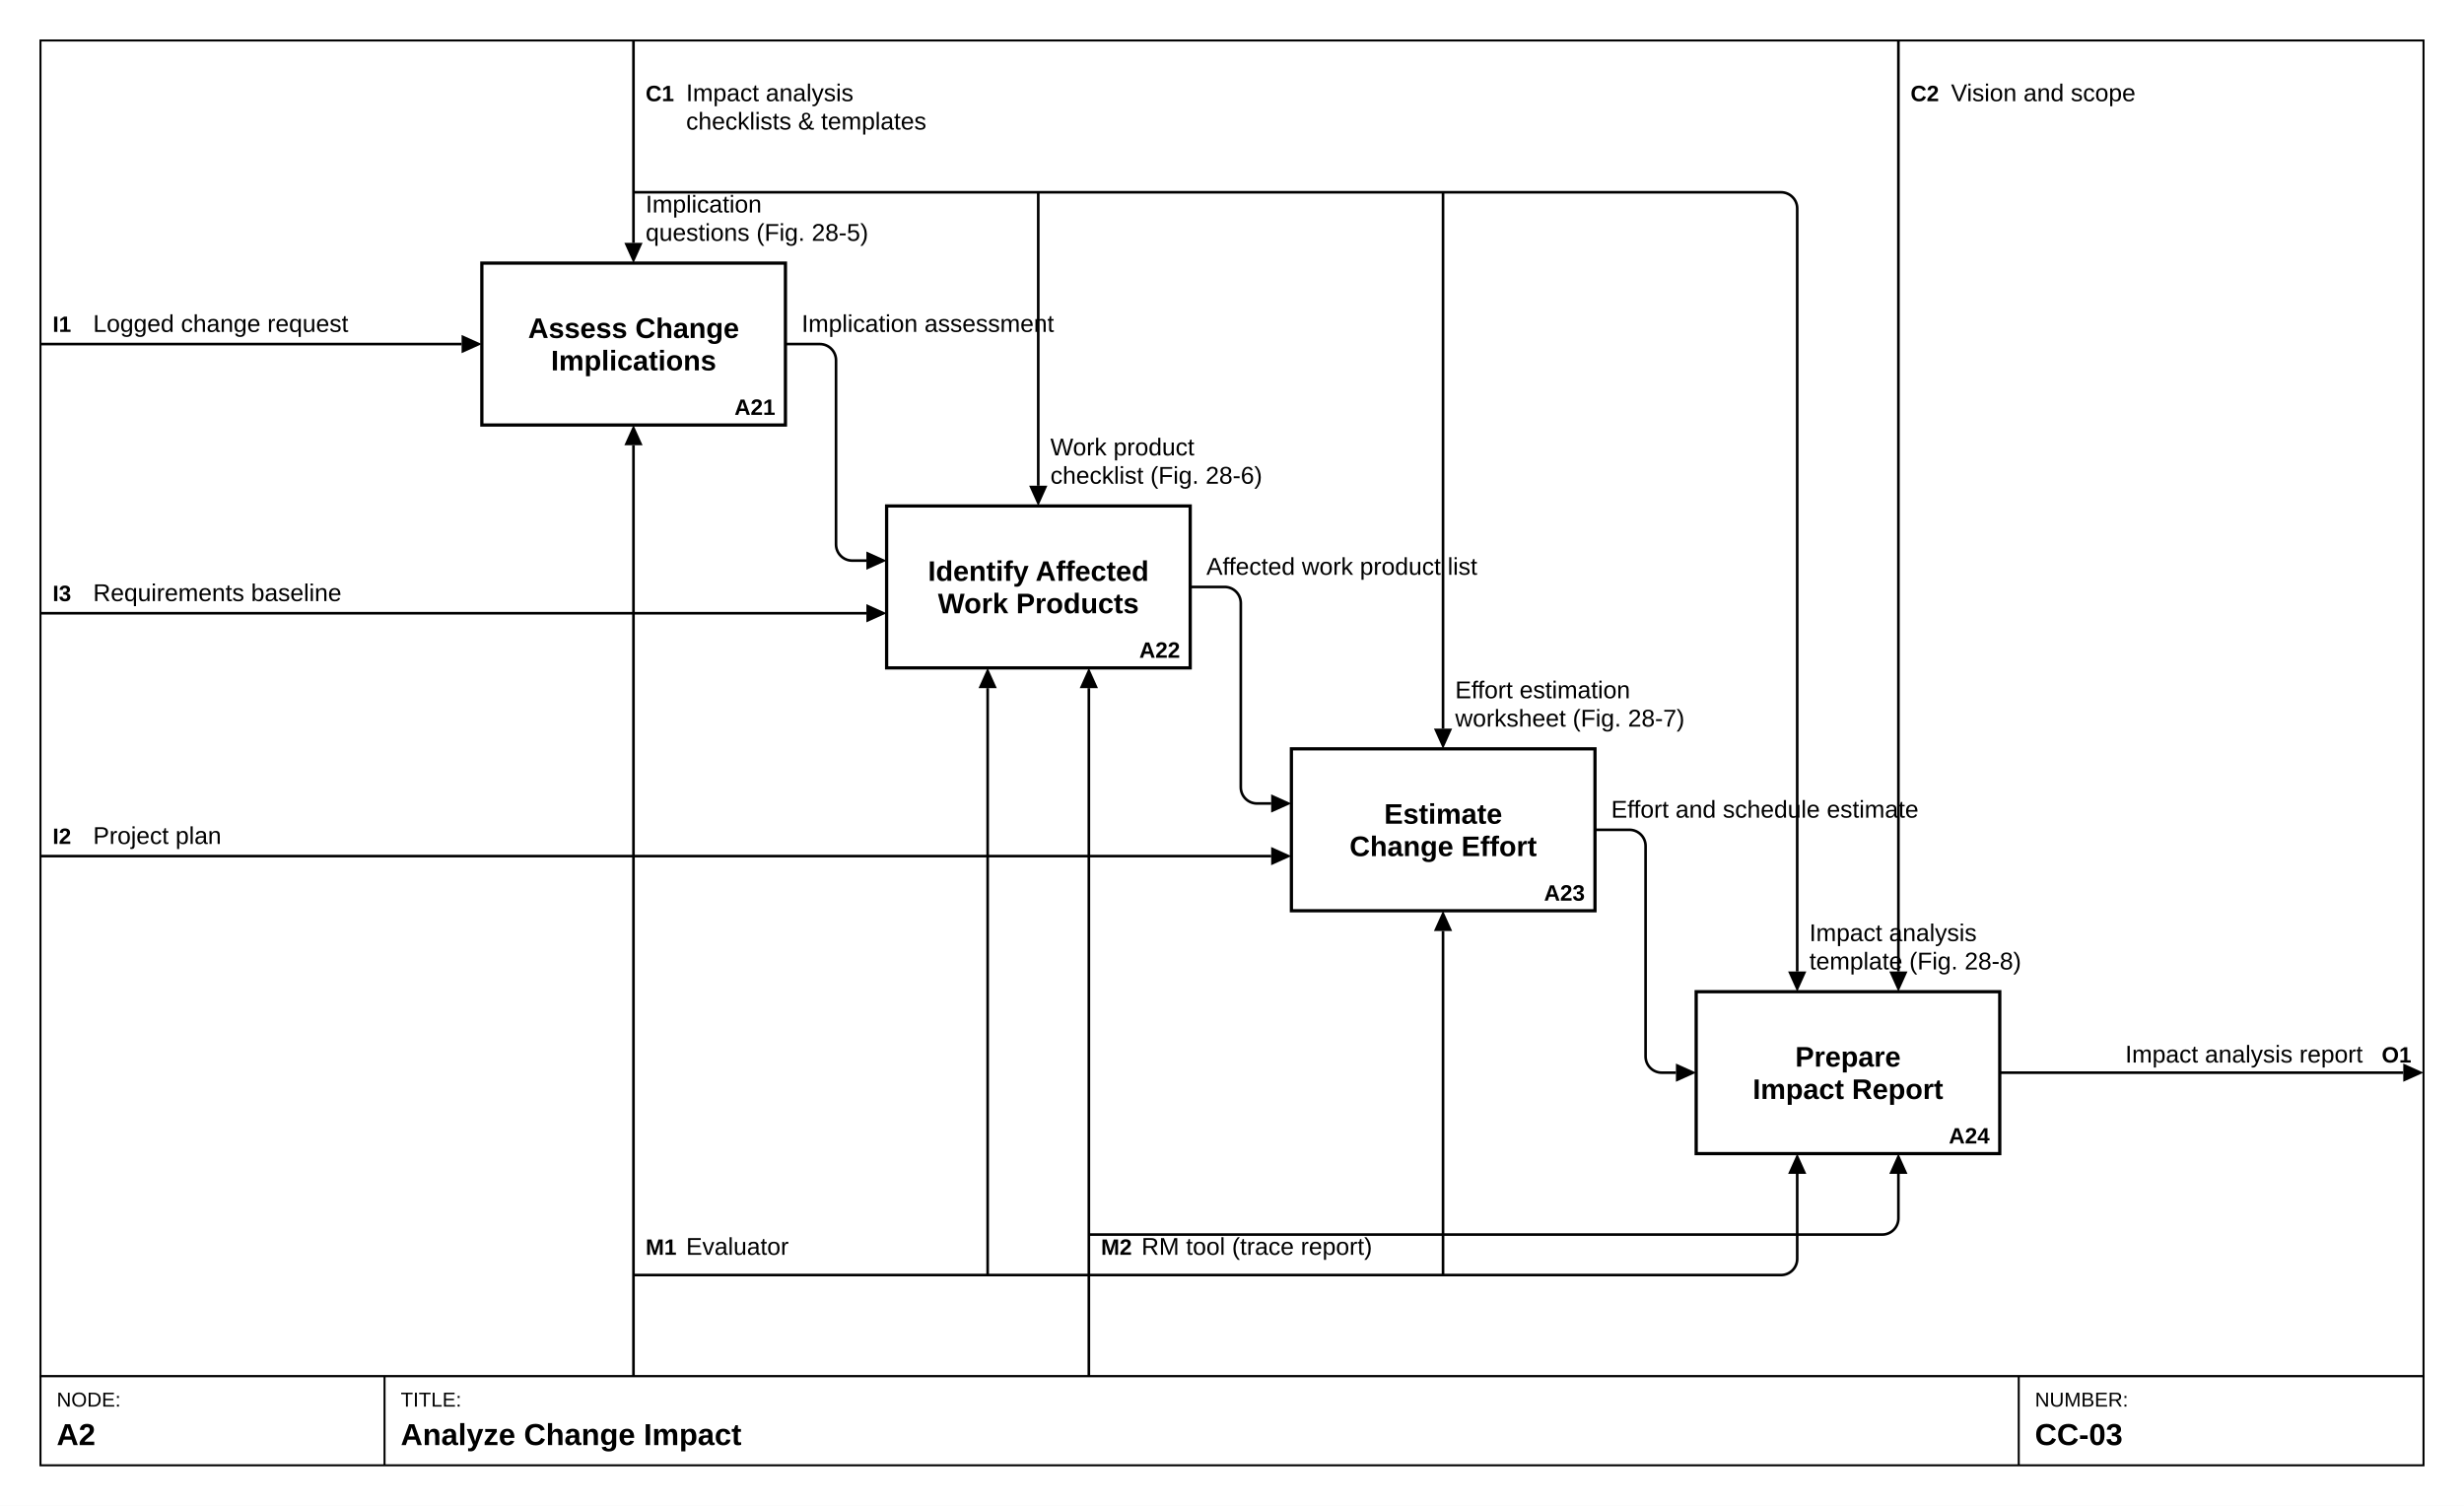
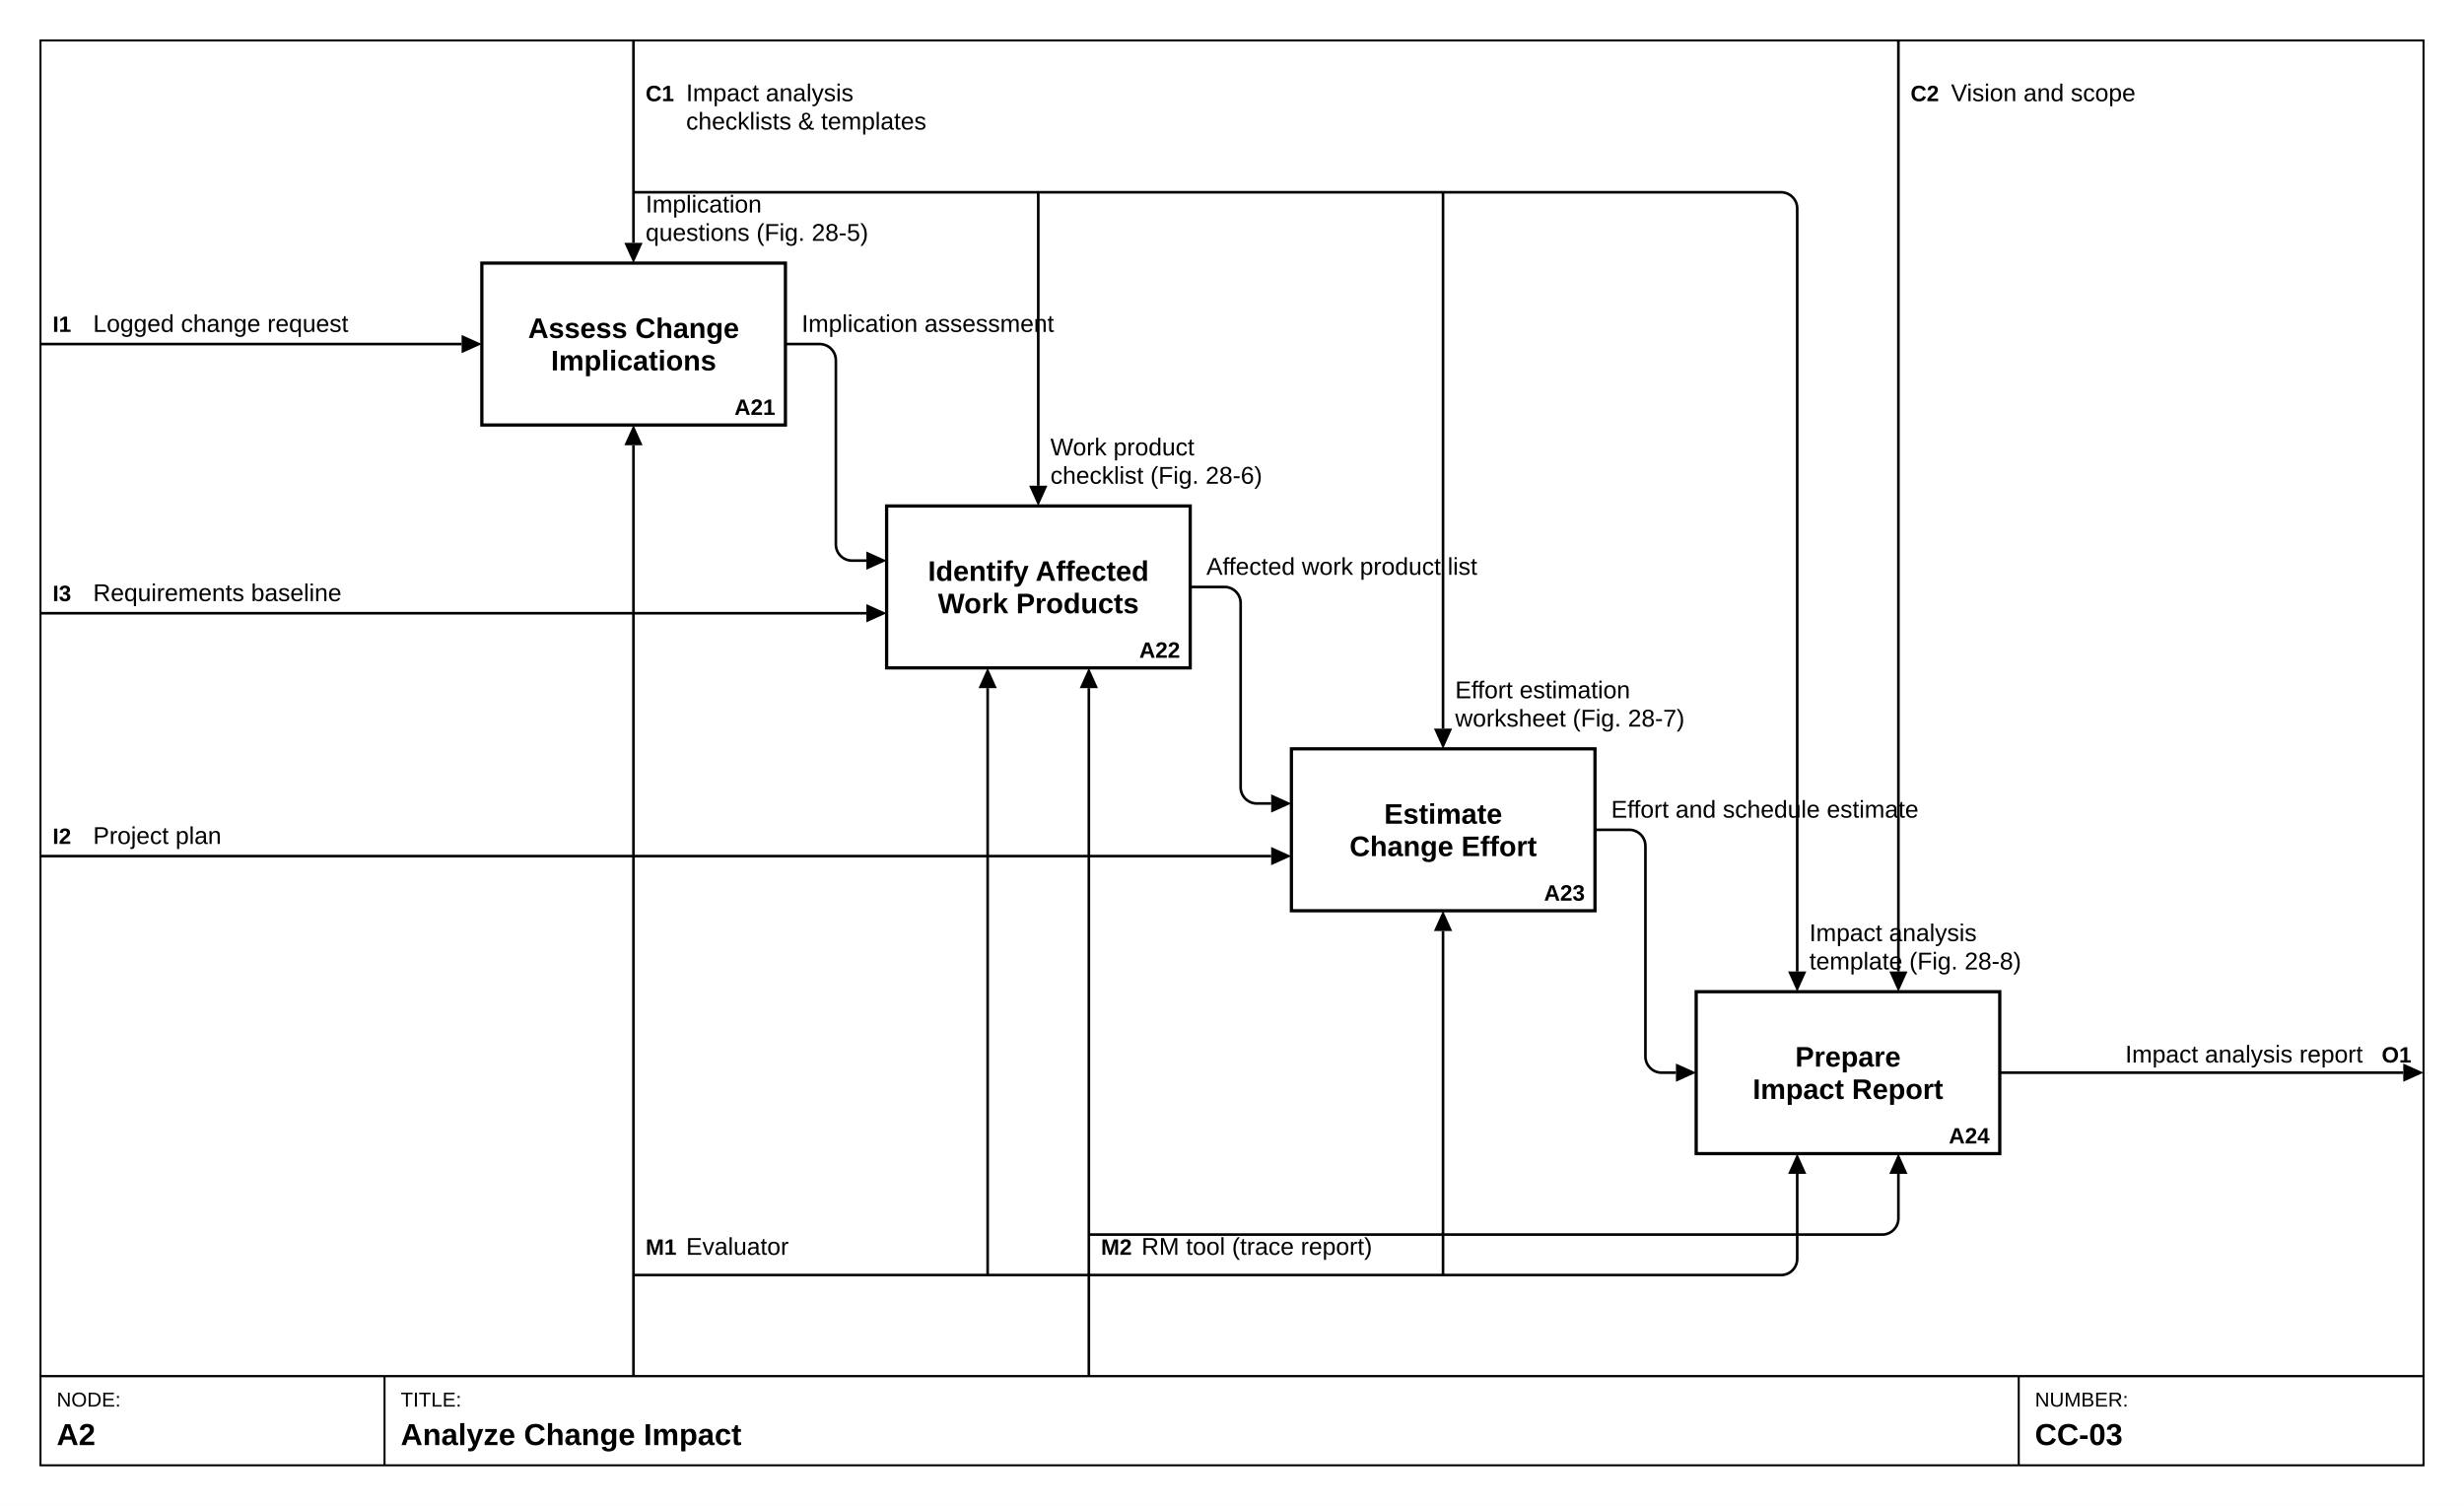
<svg xmlns="http://www.w3.org/2000/svg" width="1217.46" height="744" viewBox="0 0 1217.46 744">
  <rect width="1217.46" height="744" fill="#fff" />
  <rect x="20" y="20" width="1177.46" height="660" fill="none" stroke="#000" stroke-width="1" />
  <rect x="238.08" y="130" width="150" height="80" fill="#fff" stroke="#000" stroke-width="1.6" />
  <text x="313.08" y="167" font-family="Liberation Sans, Arial, Helvetica, sans-serif" font-size="14" text-anchor="middle" font-weight="bold" fill="#000">Assess Change</text>
  <text x="313.08" y="183" font-family="Liberation Sans, Arial, Helvetica, sans-serif" font-size="14" text-anchor="middle" font-weight="bold" fill="#000">Implications</text>
  <text x="383.08" y="205" font-family="Liberation Sans, Arial, Helvetica, sans-serif" font-size="11" text-anchor="end" font-weight="bold" fill="#000">A21</text>
  <rect x="438.08" y="250" width="150" height="80" fill="#fff" stroke="#000" stroke-width="1.6" />
  <text x="513.08" y="287" font-family="Liberation Sans, Arial, Helvetica, sans-serif" font-size="14" text-anchor="middle" font-weight="bold" fill="#000">Identify Affected</text>
  <text x="513.08" y="303" font-family="Liberation Sans, Arial, Helvetica, sans-serif" font-size="14" text-anchor="middle" font-weight="bold" fill="#000">Work Products</text>
  <text x="583.08" y="325" font-family="Liberation Sans, Arial, Helvetica, sans-serif" font-size="11" text-anchor="end" font-weight="bold" fill="#000">A22</text>
  <rect x="638.08" y="370" width="150" height="80" fill="#fff" stroke="#000" stroke-width="1.6" />
  <text x="713.08" y="407" font-family="Liberation Sans, Arial, Helvetica, sans-serif" font-size="14" text-anchor="middle" font-weight="bold" fill="#000">Estimate</text>
  <text x="713.08" y="423" font-family="Liberation Sans, Arial, Helvetica, sans-serif" font-size="14" text-anchor="middle" font-weight="bold" fill="#000">Change Effort</text>
  <text x="783.08" y="445" font-family="Liberation Sans, Arial, Helvetica, sans-serif" font-size="11" text-anchor="end" font-weight="bold" fill="#000">A23</text>
  <rect x="838.08" y="490" width="150" height="80" fill="#fff" stroke="#000" stroke-width="1.6" />
  <text x="913.08" y="527" font-family="Liberation Sans, Arial, Helvetica, sans-serif" font-size="14" text-anchor="middle" font-weight="bold" fill="#000">Prepare</text>
  <text x="913.08" y="543" font-family="Liberation Sans, Arial, Helvetica, sans-serif" font-size="14" text-anchor="middle" font-weight="bold" fill="#000">Impact Report</text>
  <text x="983.08" y="565" font-family="Liberation Sans, Arial, Helvetica, sans-serif" font-size="11" text-anchor="end" font-weight="bold" fill="#000">A24</text>
  <path d="M20,170 L228.08,170" fill="none" stroke="#000" stroke-width="1.3" />
  <polygon points="238.08,170 228.08,174.5 228.08,165.5" fill="#000" />
  <path d="M20,423 L628.08,423" fill="none" stroke="#000" stroke-width="1.3" />
  <polygon points="638.08,423 628.08,427.5 628.08,418.5" fill="#000" />
  <path d="M20,303 L428.08,303" fill="none" stroke="#000" stroke-width="1.3" />
  <polygon points="438.08,303 428.08,307.5 428.08,298.5" fill="#000" />
  <path d="M313,20 L313,120" fill="none" stroke="#000" stroke-width="1.3" />
  <polygon points="313,130 308.5,120 317.5,120" fill="#000" />
  <path d="M513,95 L513,240" fill="none" stroke="#000" stroke-width="1.3" />
  <polygon points="513,250 508.5,240 517.5,240" fill="#000" />
  <path d="M713,95 L713,360" fill="none" stroke="#000" stroke-width="1.3" />
  <polygon points="713,370 708.5,360 717.5,360" fill="#000" />
  <path d="M313,95 L880,95 A8,8 0 0 1 888,103 L888,480" fill="none" stroke="#000" stroke-width="1.3" />
  <polygon points="888,490 883.5,480 892.5,480" fill="#000" />
  <path d="M938,20 L938,480" fill="none" stroke="#000" stroke-width="1.3" />
  <polygon points="938,490 933.5,480 942.5,480" fill="#000" />
  <path d="M313,680 L313,220" fill="none" stroke="#000" stroke-width="1.3" />
  <polygon points="313,210 317.5,220 308.5,220" fill="#000" />
  <path d="M488,630 L488,340" fill="none" stroke="#000" stroke-width="1.3" />
  <polygon points="488,330 492.5,340 483.5,340" fill="#000" />
  <path d="M713,630 L713,460" fill="none" stroke="#000" stroke-width="1.3" />
  <polygon points="713,450 717.5,460 708.5,460" fill="#000" />
  <path d="M313,630 L880,630 A8,8 0 0 0 888,622 L888,580" fill="none" stroke="#000" stroke-width="1.3" />
  <polygon points="888,570 892.5,580 883.5,580" fill="#000" />
  <path d="M538,680 L538,340" fill="none" stroke="#000" stroke-width="1.3" />
  <polygon points="538,330 542.5,340 533.5,340" fill="#000" />
  <path d="M538,610 L930,610 A8,8 0 0 0 938,602 L938,580" fill="none" stroke="#000" stroke-width="1.3" />
  <polygon points="938,570 942.5,580 933.5,580" fill="#000" />
  <path d="M988.08,530 L1187.46,530" fill="none" stroke="#000" stroke-width="1.3" />
  <polygon points="1197.46,530 1187.46,534.5 1187.46,525.5" fill="#000" />
-   <path d="M388.08,170 L405.08,170 A8,8 0 0 1 413.08,178 L413.08,269 A8,8 0 0 0 421.08,277 L428.08,277" fill="none" stroke="#000" stroke-width="1.3" />
+   <path d="M388.08,170 L405,170 A8,8 0 0 1 413,178 L413,269 A8,8 0 0 0 421,277 L428.08,277" fill="none" stroke="#000" stroke-width="1.3" />
  <polygon points="438.08,277 428.08,281.5 428.08,272.5" fill="#000" />
-   <path d="M588.08,290 L605.08,290 A8,8 0 0 1 613.08,298 L613.08,389 A8,8 0 0 0 621.08,397 L628.08,397" fill="none" stroke="#000" stroke-width="1.3" />
+   <path d="M588.08,290 L605,290 A8,8 0 0 1 613,298 L613,389 A8,8 0 0 0 621,397 L628.08,397" fill="none" stroke="#000" stroke-width="1.3" />
  <polygon points="638.08,397 628.08,401.5 628.08,392.5" fill="#000" />
-   <path d="M788.08,410 L805.08,410 A8,8 0 0 1 813.08,418 L813.08,522 A8,8 0 0 0 821.08,530 L828.08,530" fill="none" stroke="#000" stroke-width="1.3" />
+   <path d="M788.08,410 L805,410 A8,8 0 0 1 813,418 L813,522 A8,8 0 0 0 821,530 L828.08,530" fill="none" stroke="#000" stroke-width="1.3" />
  <polygon points="838.08,530 828.08,534.5 828.08,525.5" fill="#000" />
  <text x="26" y="164" font-family="Liberation Sans, Arial, Helvetica, sans-serif" font-size="11" text-anchor="start" font-weight="bold" fill="#000">I1</text>
  <text x="46" y="164" font-family="Liberation Sans, Arial, Helvetica, sans-serif" font-size="12" text-anchor="start" font-weight="normal" fill="#000">Logged change request</text>
  <text x="26" y="417" font-family="Liberation Sans, Arial, Helvetica, sans-serif" font-size="11" text-anchor="start" font-weight="bold" fill="#000">I2</text>
  <text x="46" y="417" font-family="Liberation Sans, Arial, Helvetica, sans-serif" font-size="12" text-anchor="start" font-weight="normal" fill="#000">Project plan</text>
  <text x="26" y="297" font-family="Liberation Sans, Arial, Helvetica, sans-serif" font-size="11" text-anchor="start" font-weight="bold" fill="#000">I3</text>
  <text x="46" y="297" font-family="Liberation Sans, Arial, Helvetica, sans-serif" font-size="12" text-anchor="start" font-weight="normal" fill="#000">Requirements baseline</text>
  <text x="319" y="50" font-family="Liberation Sans, Arial, Helvetica, sans-serif" font-size="11" text-anchor="start" font-weight="bold" fill="#000">C1</text>
  <text x="339" y="50" font-family="Liberation Sans, Arial, Helvetica, sans-serif" font-size="12" text-anchor="start" font-weight="normal" fill="#000">Impact analysis</text>
  <text x="339" y="64" font-family="Liberation Sans, Arial, Helvetica, sans-serif" font-size="12" text-anchor="start" font-weight="normal" fill="#000">checklists &amp; templates</text>
  <text x="319" y="105" font-family="Liberation Sans, Arial, Helvetica, sans-serif" font-size="12" text-anchor="start" font-weight="normal" fill="#000">Implication</text>
  <text x="319" y="119" font-family="Liberation Sans, Arial, Helvetica, sans-serif" font-size="12" text-anchor="start" font-weight="normal" fill="#000">questions (Fig. 28-5)</text>
  <text x="519" y="225" font-family="Liberation Sans, Arial, Helvetica, sans-serif" font-size="12" text-anchor="start" font-weight="normal" fill="#000">Work product</text>
  <text x="519" y="239" font-family="Liberation Sans, Arial, Helvetica, sans-serif" font-size="12" text-anchor="start" font-weight="normal" fill="#000">checklist (Fig. 28-6)</text>
  <text x="719" y="345" font-family="Liberation Sans, Arial, Helvetica, sans-serif" font-size="12" text-anchor="start" font-weight="normal" fill="#000">Effort estimation</text>
  <text x="719" y="359" font-family="Liberation Sans, Arial, Helvetica, sans-serif" font-size="12" text-anchor="start" font-weight="normal" fill="#000">worksheet (Fig. 28-7)</text>
  <text x="894" y="465" font-family="Liberation Sans, Arial, Helvetica, sans-serif" font-size="12" text-anchor="start" font-weight="normal" fill="#000">Impact analysis</text>
  <text x="894" y="479" font-family="Liberation Sans, Arial, Helvetica, sans-serif" font-size="12" text-anchor="start" font-weight="normal" fill="#000">template (Fig. 28-8)</text>
  <text x="944" y="50" font-family="Liberation Sans, Arial, Helvetica, sans-serif" font-size="11" text-anchor="start" font-weight="bold" fill="#000">C2</text>
  <text x="964" y="50" font-family="Liberation Sans, Arial, Helvetica, sans-serif" font-size="12" text-anchor="start" font-weight="normal" fill="#000">Vision and scope</text>
  <text x="319" y="620" font-family="Liberation Sans, Arial, Helvetica, sans-serif" font-size="11" text-anchor="start" font-weight="bold" fill="#000">M1</text>
  <text x="339" y="620" font-family="Liberation Sans, Arial, Helvetica, sans-serif" font-size="12" text-anchor="start" font-weight="normal" fill="#000">Evaluator</text>
  <text x="544" y="620" font-family="Liberation Sans, Arial, Helvetica, sans-serif" font-size="11" text-anchor="start" font-weight="bold" fill="#000">M2</text>
  <text x="564" y="620" font-family="Liberation Sans, Arial, Helvetica, sans-serif" font-size="12" text-anchor="start" font-weight="normal" fill="#000">RM tool (trace report)</text>
  <text x="1191.46" y="525" font-family="Liberation Sans, Arial, Helvetica, sans-serif" font-size="11" text-anchor="end" font-weight="bold" fill="#000">O1</text>
  <text x="1167.46" y="525" font-family="Liberation Sans, Arial, Helvetica, sans-serif" font-size="12" text-anchor="end" font-weight="normal" fill="#000">Impact analysis report</text>
  <text x="396.08" y="164" font-family="Liberation Sans, Arial, Helvetica, sans-serif" font-size="12" text-anchor="start" font-weight="normal" fill="#000">Implication assessment</text>
  <text x="596.08" y="284" font-family="Liberation Sans, Arial, Helvetica, sans-serif" font-size="12" text-anchor="start" font-weight="normal" fill="#000">Affected work product list</text>
  <text x="796.08" y="404" font-family="Liberation Sans, Arial, Helvetica, sans-serif" font-size="12" text-anchor="start" font-weight="normal" fill="#000">Effort and schedule estimate</text>
  <rect x="20" y="680" width="1177.46" height="44" fill="#fff" stroke="#000" />
  <line x1="190" y1="680" x2="190" y2="724" stroke="#000" />
  <line x1="997.46" y1="680" x2="997.46" y2="724" stroke="#000" />
  <text x="28" y="695" font-family="Liberation Sans, Arial, Helvetica, sans-serif" font-size="10" text-anchor="start" font-weight="normal" fill="#000">NODE:</text>
  <text x="28" y="714" font-family="Liberation Sans, Arial, Helvetica, sans-serif" font-size="15" text-anchor="start" font-weight="bold" fill="#000">A2</text>
  <text x="198" y="695" font-family="Liberation Sans, Arial, Helvetica, sans-serif" font-size="10" text-anchor="start" font-weight="normal" fill="#000">TITLE:</text>
  <text x="198" y="714" font-family="Liberation Sans, Arial, Helvetica, sans-serif" font-size="15" text-anchor="start" font-weight="bold" fill="#000">Analyze Change Impact</text>
  <text x="1005.46" y="695" font-family="Liberation Sans, Arial, Helvetica, sans-serif" font-size="10" text-anchor="start" font-weight="normal" fill="#000">NUMBER:</text>
  <text x="1005.46" y="714" font-family="Liberation Sans, Arial, Helvetica, sans-serif" font-size="15" text-anchor="start" font-weight="bold" fill="#000">CC-03</text>
</svg>
